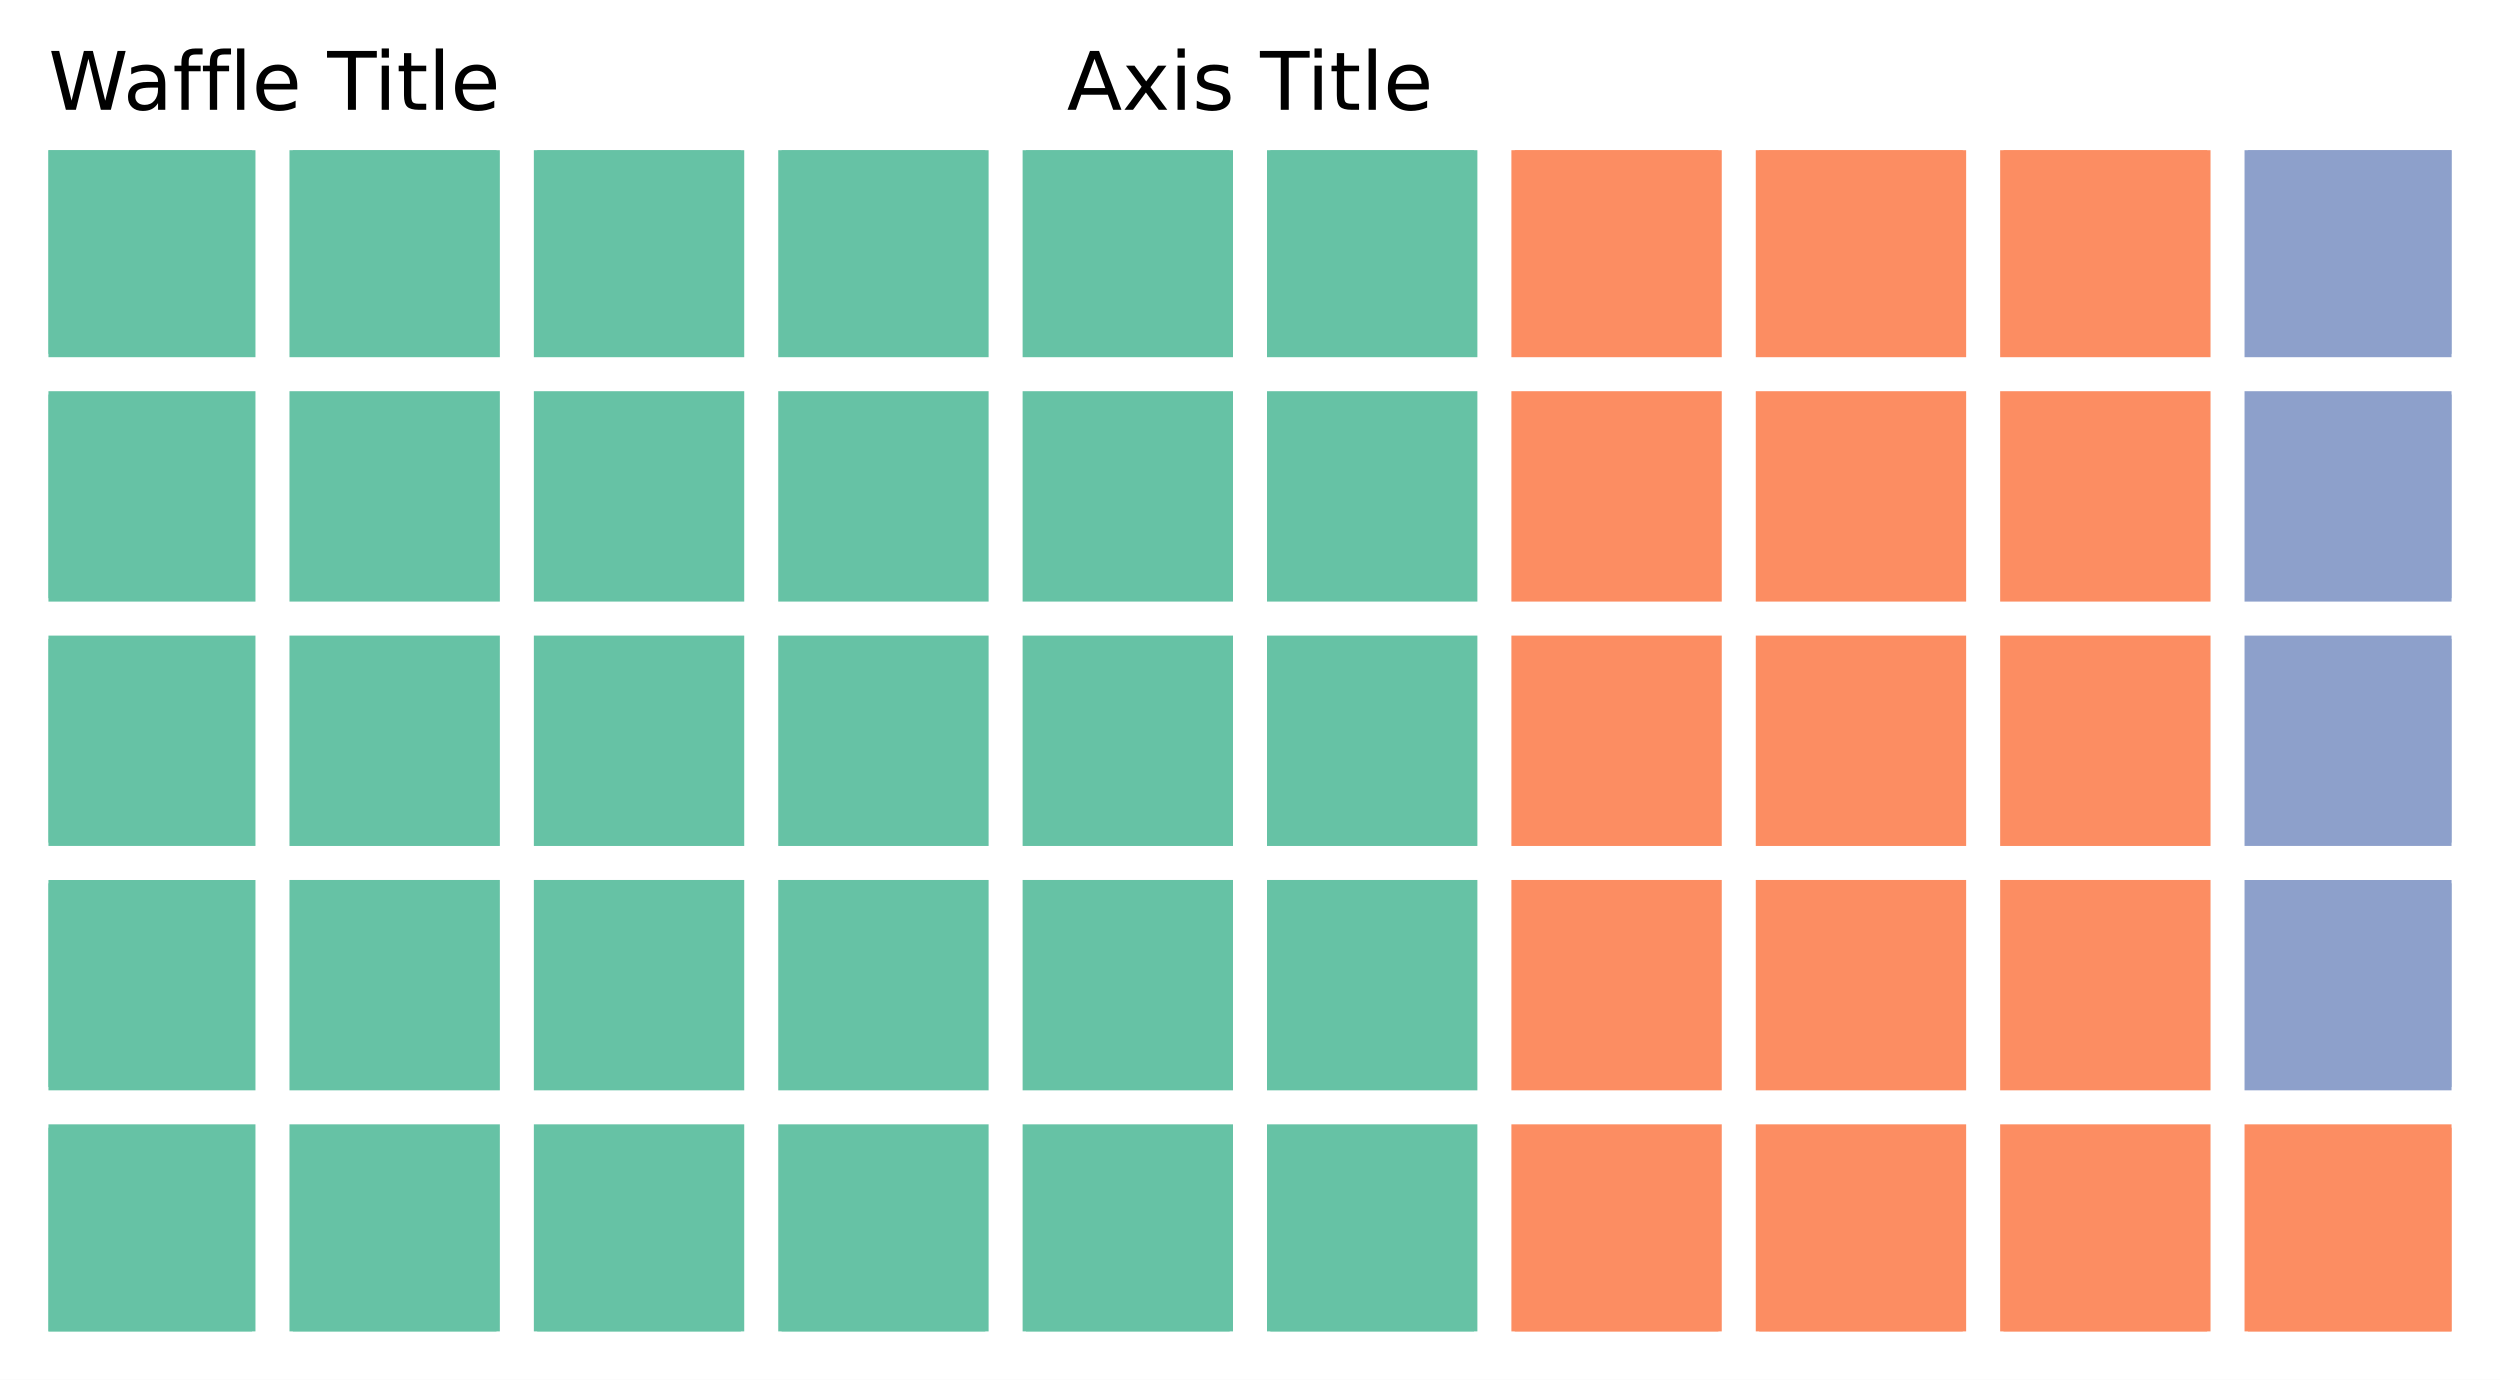
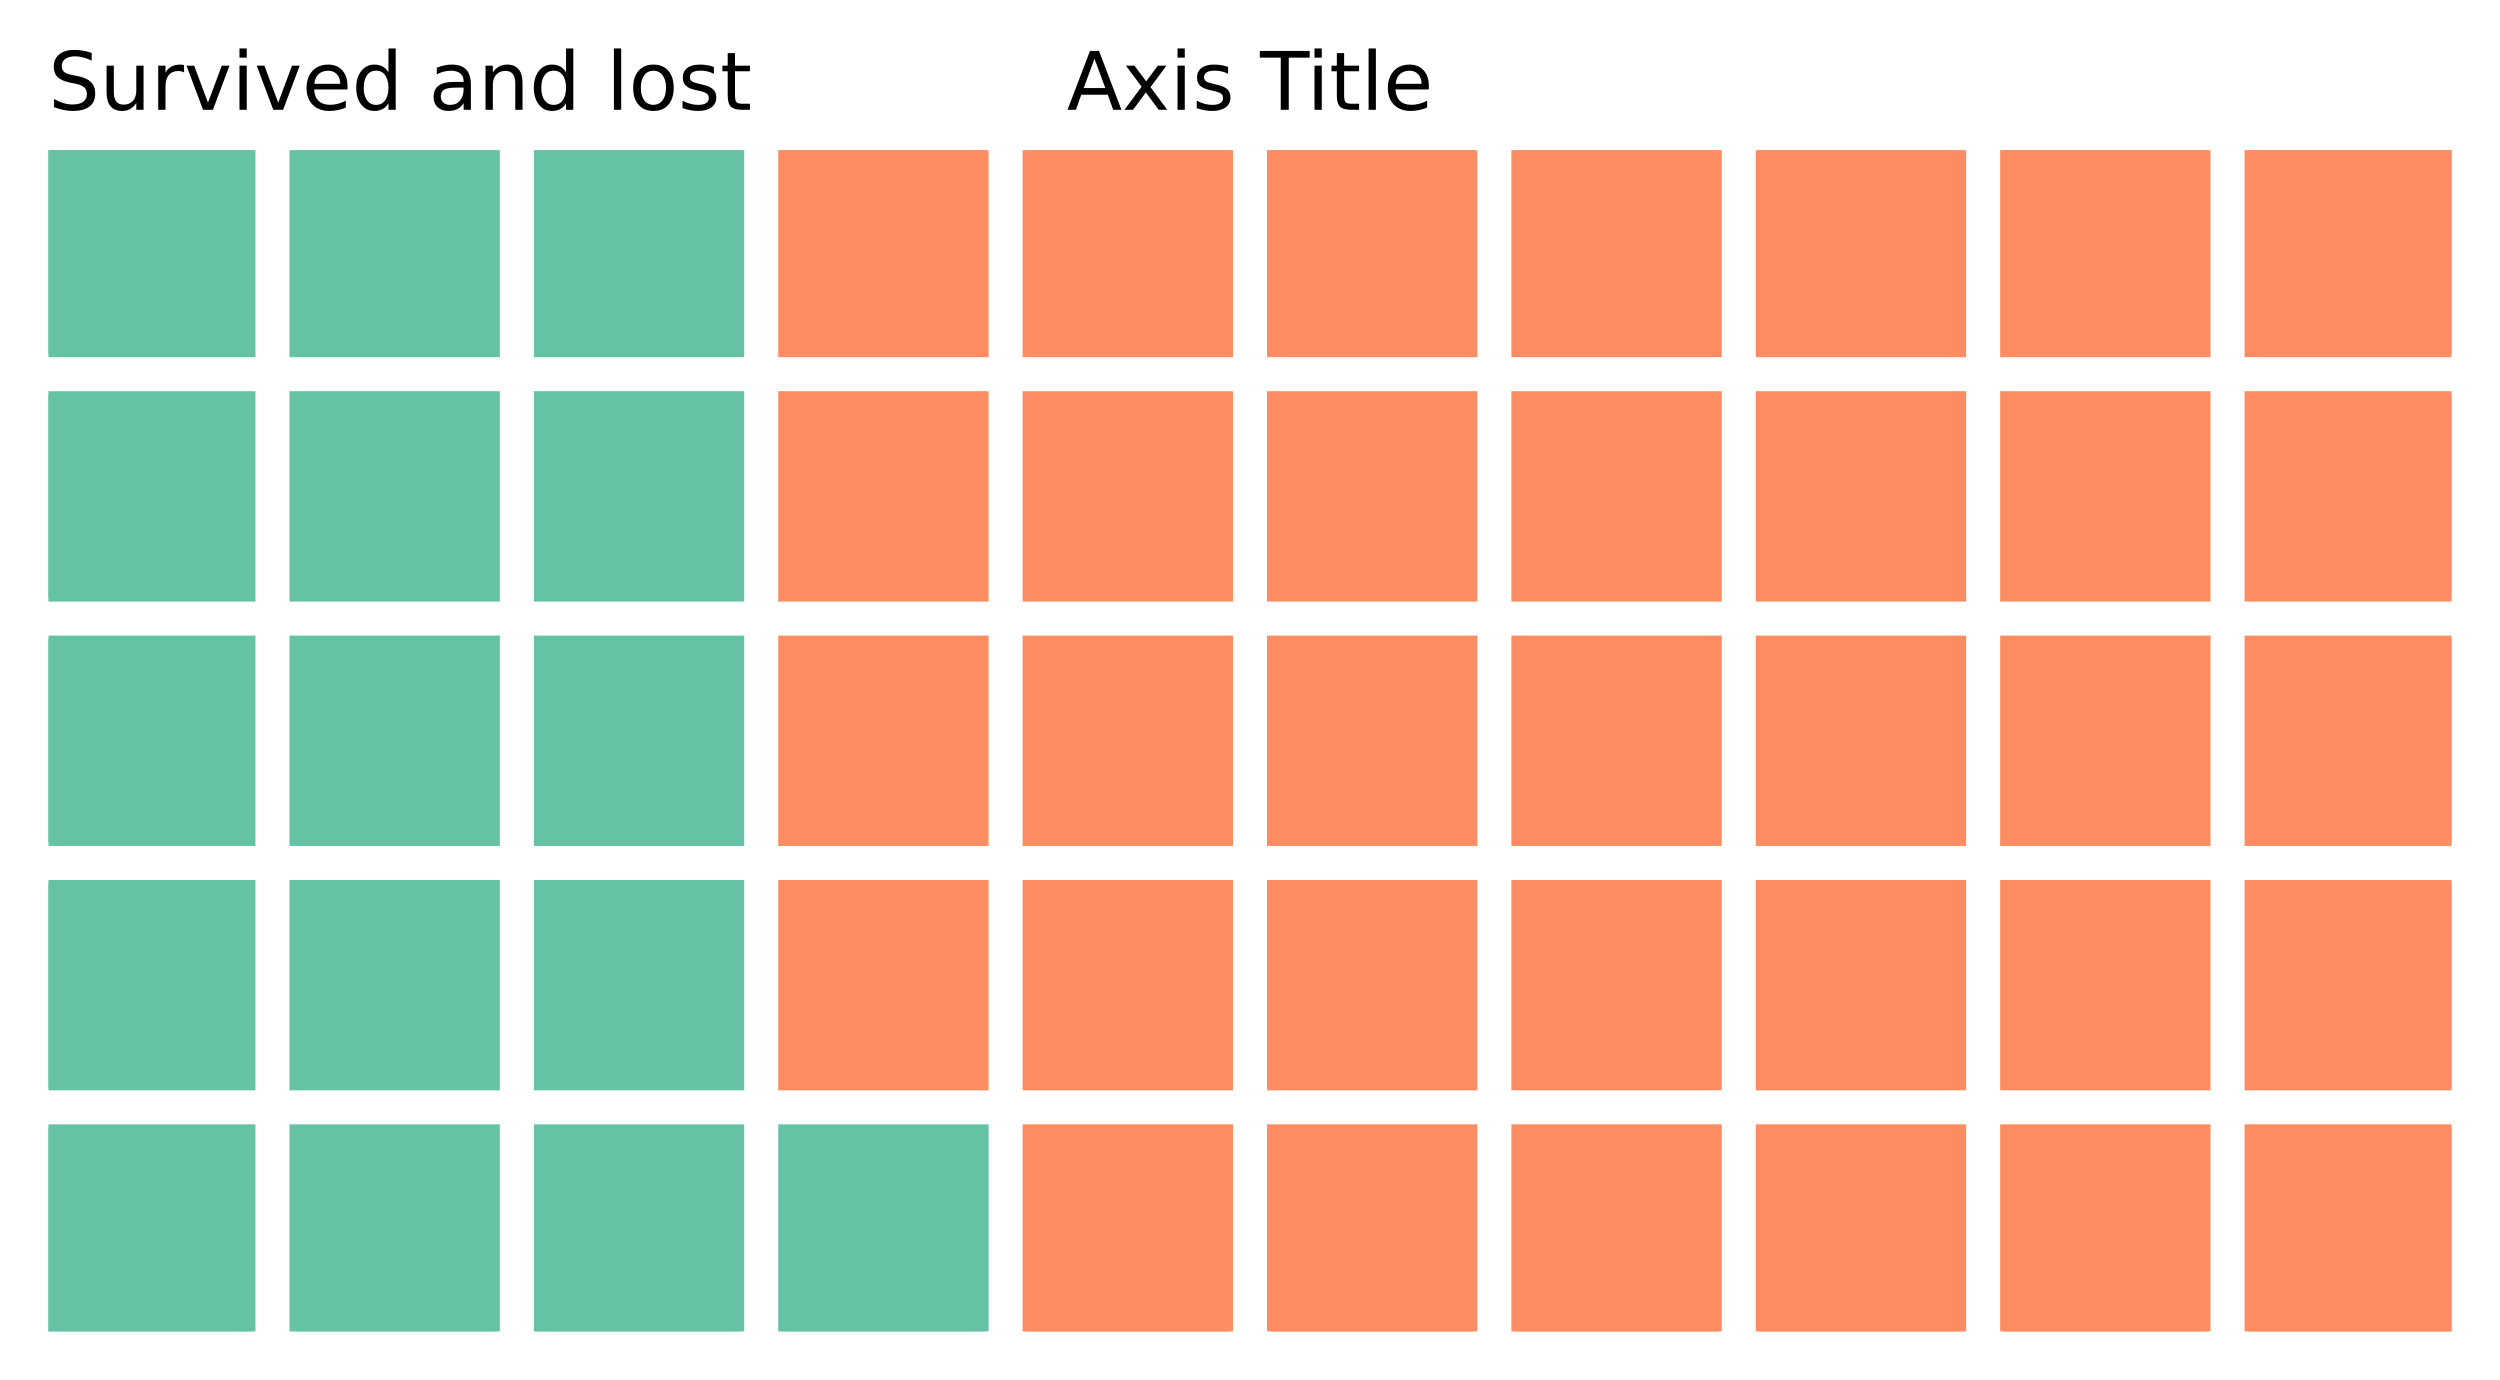
<svg xmlns="http://www.w3.org/2000/svg" xmlns:xlink="http://www.w3.org/1999/xlink" width="371.52pt" height="205.052pt" viewBox="0 0 371.52 205.052" version="1.1">
  <defs>
    <style type="text/css">*{stroke-linejoin: round; stroke-linecap: butt}</style>
  </defs>
  <g id="figure_1">
    <g id="patch_1">
      <path d="M 0 205.052  L 371.52 205.052  L 371.52 0  L 0 0  z " style="fill: #ffffff" />
    </g>
    <g id="axes_1">
      <g id="patch_2">
-         <path d="M 7.2 197.852  L 37.464 197.852  L 37.464 167.587  L 7.2 167.587  z " clip-path="url(#pe4809ad754)" style="fill: #66c2a5; stroke: #66c2a5; stroke-linejoin: miter" />
+         <path d="M 7.2 197.852  L 37.464 197.852  L 37.464 167.587  L 7.2 167.587  z " clip-path="url(#p2ef16c6c95)" style="fill: #66c2a5; stroke: #66c2a5; stroke-linejoin: miter" />
      </g>
      <g id="patch_3">
-         <path d="M 7.2 161.534  L 37.464 161.534  L 37.464 131.27  L 7.2 131.27  z " clip-path="url(#pe4809ad754)" style="fill: #66c2a5; stroke: #66c2a5; stroke-linejoin: miter" />
+         <path d="M 7.2 161.534  L 37.464 161.534  L 37.464 131.27  L 7.2 131.27  z " clip-path="url(#p2ef16c6c95)" style="fill: #66c2a5; stroke: #66c2a5; stroke-linejoin: miter" />
      </g>
      <g id="patch_4">
-         <path d="M 7.2 125.217  L 37.464 125.217  L 37.464 94.953  L 7.2 94.953  z " clip-path="url(#pe4809ad754)" style="fill: #66c2a5; stroke: #66c2a5; stroke-linejoin: miter" />
+         <path d="M 7.2 125.217  L 37.464 125.217  L 37.464 94.953  L 7.2 94.953  z " clip-path="url(#p2ef16c6c95)" style="fill: #66c2a5; stroke: #66c2a5; stroke-linejoin: miter" />
      </g>
      <g id="patch_5">
-         <path d="M 7.2 88.9  L 37.464 88.9  L 37.464 58.635  L 7.2 58.635  z " clip-path="url(#pe4809ad754)" style="fill: #66c2a5; stroke: #66c2a5; stroke-linejoin: miter" />
+         <path d="M 7.2 88.9  L 37.464 88.9  L 37.464 58.635  L 7.2 58.635  z " clip-path="url(#p2ef16c6c95)" style="fill: #66c2a5; stroke: #66c2a5; stroke-linejoin: miter" />
      </g>
      <g id="patch_6">
-         <path d="M 7.2 52.583  L 37.464 52.583  L 37.464 22.318  L 7.2 22.318  z " clip-path="url(#pe4809ad754)" style="fill: #66c2a5; stroke: #66c2a5; stroke-linejoin: miter" />
+         <path d="M 7.2 52.583  L 37.464 52.583  L 37.464 22.318  L 7.2 22.318  z " clip-path="url(#p2ef16c6c95)" style="fill: #66c2a5; stroke: #66c2a5; stroke-linejoin: miter" />
      </g>
      <g id="patch_7">
-         <path d="M 43.517 197.852  L 73.782 197.852  L 73.782 167.587  L 43.517 167.587  z " clip-path="url(#pe4809ad754)" style="fill: #66c2a5; stroke: #66c2a5; stroke-linejoin: miter" />
+         <path d="M 43.517 197.852  L 73.782 197.852  L 73.782 167.587  L 43.517 167.587  z " clip-path="url(#p2ef16c6c95)" style="fill: #66c2a5; stroke: #66c2a5; stroke-linejoin: miter" />
      </g>
      <g id="patch_8">
-         <path d="M 43.517 161.534  L 73.782 161.534  L 73.782 131.27  L 43.517 131.27  z " clip-path="url(#pe4809ad754)" style="fill: #66c2a5; stroke: #66c2a5; stroke-linejoin: miter" />
+         <path d="M 43.517 161.534  L 73.782 161.534  L 73.782 131.27  L 43.517 131.27  z " clip-path="url(#p2ef16c6c95)" style="fill: #66c2a5; stroke: #66c2a5; stroke-linejoin: miter" />
      </g>
      <g id="patch_9">
-         <path d="M 43.517 125.217  L 73.782 125.217  L 73.782 94.953  L 43.517 94.953  z " clip-path="url(#pe4809ad754)" style="fill: #66c2a5; stroke: #66c2a5; stroke-linejoin: miter" />
+         <path d="M 43.517 125.217  L 73.782 125.217  L 73.782 94.953  L 43.517 94.953  z " clip-path="url(#p2ef16c6c95)" style="fill: #66c2a5; stroke: #66c2a5; stroke-linejoin: miter" />
      </g>
      <g id="patch_10">
-         <path d="M 43.517 88.9  L 73.782 88.9  L 73.782 58.635  L 43.517 58.635  z " clip-path="url(#pe4809ad754)" style="fill: #66c2a5; stroke: #66c2a5; stroke-linejoin: miter" />
+         <path d="M 43.517 88.9  L 73.782 88.9  L 73.782 58.635  L 43.517 58.635  z " clip-path="url(#p2ef16c6c95)" style="fill: #66c2a5; stroke: #66c2a5; stroke-linejoin: miter" />
      </g>
      <g id="patch_11">
-         <path d="M 43.517 52.583  L 73.782 52.583  L 73.782 22.318  L 43.517 22.318  z " clip-path="url(#pe4809ad754)" style="fill: #66c2a5; stroke: #66c2a5; stroke-linejoin: miter" />
+         <path d="M 43.517 52.583  L 73.782 52.583  L 73.782 22.318  L 43.517 22.318  z " clip-path="url(#p2ef16c6c95)" style="fill: #66c2a5; stroke: #66c2a5; stroke-linejoin: miter" />
      </g>
      <g id="patch_12">
-         <path d="M 79.835 197.852  L 110.099 197.852  L 110.099 167.587  L 79.835 167.587  z " clip-path="url(#pe4809ad754)" style="fill: #66c2a5; stroke: #66c2a5; stroke-linejoin: miter" />
+         <path d="M 79.835 197.852  L 110.099 197.852  L 110.099 167.587  L 79.835 167.587  z " clip-path="url(#p2ef16c6c95)" style="fill: #66c2a5; stroke: #66c2a5; stroke-linejoin: miter" />
      </g>
      <g id="patch_13">
-         <path d="M 79.835 161.534  L 110.099 161.534  L 110.099 131.27  L 79.835 131.27  z " clip-path="url(#pe4809ad754)" style="fill: #66c2a5; stroke: #66c2a5; stroke-linejoin: miter" />
+         <path d="M 79.835 161.534  L 110.099 161.534  L 110.099 131.27  L 79.835 131.27  z " clip-path="url(#p2ef16c6c95)" style="fill: #66c2a5; stroke: #66c2a5; stroke-linejoin: miter" />
      </g>
      <g id="patch_14">
-         <path d="M 79.835 125.217  L 110.099 125.217  L 110.099 94.953  L 79.835 94.953  z " clip-path="url(#pe4809ad754)" style="fill: #66c2a5; stroke: #66c2a5; stroke-linejoin: miter" />
+         <path d="M 79.835 125.217  L 110.099 125.217  L 110.099 94.953  L 79.835 94.953  z " clip-path="url(#p2ef16c6c95)" style="fill: #66c2a5; stroke: #66c2a5; stroke-linejoin: miter" />
      </g>
      <g id="patch_15">
-         <path d="M 79.835 88.9  L 110.099 88.9  L 110.099 58.635  L 79.835 58.635  z " clip-path="url(#pe4809ad754)" style="fill: #66c2a5; stroke: #66c2a5; stroke-linejoin: miter" />
+         <path d="M 79.835 88.9  L 110.099 88.9  L 110.099 58.635  L 79.835 58.635  z " clip-path="url(#p2ef16c6c95)" style="fill: #66c2a5; stroke: #66c2a5; stroke-linejoin: miter" />
      </g>
      <g id="patch_16">
-         <path d="M 79.835 52.583  L 110.099 52.583  L 110.099 22.318  L 79.835 22.318  z " clip-path="url(#pe4809ad754)" style="fill: #66c2a5; stroke: #66c2a5; stroke-linejoin: miter" />
+         <path d="M 79.835 52.583  L 110.099 52.583  L 110.099 22.318  L 79.835 22.318  z " clip-path="url(#p2ef16c6c95)" style="fill: #66c2a5; stroke: #66c2a5; stroke-linejoin: miter" />
      </g>
      <g id="patch_17">
-         <path d="M 116.152 197.852  L 146.416 197.852  L 146.416 167.587  L 116.152 167.587  z " clip-path="url(#pe4809ad754)" style="fill: #66c2a5; stroke: #66c2a5; stroke-linejoin: miter" />
+         <path d="M 116.152 197.852  L 146.416 197.852  L 146.416 167.587  L 116.152 167.587  z " clip-path="url(#p2ef16c6c95)" style="fill: #66c2a5; stroke: #66c2a5; stroke-linejoin: miter" />
      </g>
      <g id="patch_18">
-         <path d="M 116.152 161.534  L 146.416 161.534  L 146.416 131.27  L 116.152 131.27  z " clip-path="url(#pe4809ad754)" style="fill: #66c2a5; stroke: #66c2a5; stroke-linejoin: miter" />
+         <path d="M 116.152 161.534  L 146.416 161.534  L 146.416 131.27  L 116.152 131.27  z " clip-path="url(#p2ef16c6c95)" style="fill: #fc8d62; stroke: #fc8d62; stroke-linejoin: miter" />
      </g>
      <g id="patch_19">
-         <path d="M 116.152 125.217  L 146.416 125.217  L 146.416 94.953  L 116.152 94.953  z " clip-path="url(#pe4809ad754)" style="fill: #66c2a5; stroke: #66c2a5; stroke-linejoin: miter" />
+         <path d="M 116.152 125.217  L 146.416 125.217  L 146.416 94.953  L 116.152 94.953  z " clip-path="url(#p2ef16c6c95)" style="fill: #fc8d62; stroke: #fc8d62; stroke-linejoin: miter" />
      </g>
      <g id="patch_20">
-         <path d="M 116.152 88.9  L 146.416 88.9  L 146.416 58.635  L 116.152 58.635  z " clip-path="url(#pe4809ad754)" style="fill: #66c2a5; stroke: #66c2a5; stroke-linejoin: miter" />
+         <path d="M 116.152 88.9  L 146.416 88.9  L 146.416 58.635  L 116.152 58.635  z " clip-path="url(#p2ef16c6c95)" style="fill: #fc8d62; stroke: #fc8d62; stroke-linejoin: miter" />
      </g>
      <g id="patch_21">
-         <path d="M 116.152 52.583  L 146.416 52.583  L 146.416 22.318  L 116.152 22.318  z " clip-path="url(#pe4809ad754)" style="fill: #66c2a5; stroke: #66c2a5; stroke-linejoin: miter" />
+         <path d="M 116.152 52.583  L 146.416 52.583  L 146.416 22.318  L 116.152 22.318  z " clip-path="url(#p2ef16c6c95)" style="fill: #fc8d62; stroke: #fc8d62; stroke-linejoin: miter" />
      </g>
      <g id="patch_22">
-         <path d="M 152.469 197.852  L 182.734 197.852  L 182.734 167.587  L 152.469 167.587  z " clip-path="url(#pe4809ad754)" style="fill: #66c2a5; stroke: #66c2a5; stroke-linejoin: miter" />
+         <path d="M 152.469 197.852  L 182.734 197.852  L 182.734 167.587  L 152.469 167.587  z " clip-path="url(#p2ef16c6c95)" style="fill: #fc8d62; stroke: #fc8d62; stroke-linejoin: miter" />
      </g>
      <g id="patch_23">
-         <path d="M 152.469 161.534  L 182.734 161.534  L 182.734 131.27  L 152.469 131.27  z " clip-path="url(#pe4809ad754)" style="fill: #66c2a5; stroke: #66c2a5; stroke-linejoin: miter" />
+         <path d="M 152.469 161.534  L 182.734 161.534  L 182.734 131.27  L 152.469 131.27  z " clip-path="url(#p2ef16c6c95)" style="fill: #fc8d62; stroke: #fc8d62; stroke-linejoin: miter" />
      </g>
      <g id="patch_24">
-         <path d="M 152.469 125.217  L 182.734 125.217  L 182.734 94.953  L 152.469 94.953  z " clip-path="url(#pe4809ad754)" style="fill: #66c2a5; stroke: #66c2a5; stroke-linejoin: miter" />
+         <path d="M 152.469 125.217  L 182.734 125.217  L 182.734 94.953  L 152.469 94.953  z " clip-path="url(#p2ef16c6c95)" style="fill: #fc8d62; stroke: #fc8d62; stroke-linejoin: miter" />
      </g>
      <g id="patch_25">
-         <path d="M 152.469 88.9  L 182.734 88.9  L 182.734 58.635  L 152.469 58.635  z " clip-path="url(#pe4809ad754)" style="fill: #66c2a5; stroke: #66c2a5; stroke-linejoin: miter" />
+         <path d="M 152.469 88.9  L 182.734 88.9  L 182.734 58.635  L 152.469 58.635  z " clip-path="url(#p2ef16c6c95)" style="fill: #fc8d62; stroke: #fc8d62; stroke-linejoin: miter" />
      </g>
      <g id="patch_26">
-         <path d="M 152.469 52.583  L 182.734 52.583  L 182.734 22.318  L 152.469 22.318  z " clip-path="url(#pe4809ad754)" style="fill: #66c2a5; stroke: #66c2a5; stroke-linejoin: miter" />
+         <path d="M 152.469 52.583  L 182.734 52.583  L 182.734 22.318  L 152.469 22.318  z " clip-path="url(#p2ef16c6c95)" style="fill: #fc8d62; stroke: #fc8d62; stroke-linejoin: miter" />
      </g>
      <g id="patch_27">
-         <path d="M 188.786 197.852  L 219.051 197.852  L 219.051 167.587  L 188.786 167.587  z " clip-path="url(#pe4809ad754)" style="fill: #66c2a5; stroke: #66c2a5; stroke-linejoin: miter" />
+         <path d="M 188.786 197.852  L 219.051 197.852  L 219.051 167.587  L 188.786 167.587  z " clip-path="url(#p2ef16c6c95)" style="fill: #fc8d62; stroke: #fc8d62; stroke-linejoin: miter" />
      </g>
      <g id="patch_28">
-         <path d="M 188.786 161.534  L 219.051 161.534  L 219.051 131.27  L 188.786 131.27  z " clip-path="url(#pe4809ad754)" style="fill: #66c2a5; stroke: #66c2a5; stroke-linejoin: miter" />
+         <path d="M 188.786 161.534  L 219.051 161.534  L 219.051 131.27  L 188.786 131.27  z " clip-path="url(#p2ef16c6c95)" style="fill: #fc8d62; stroke: #fc8d62; stroke-linejoin: miter" />
      </g>
      <g id="patch_29">
-         <path d="M 188.786 125.217  L 219.051 125.217  L 219.051 94.953  L 188.786 94.953  z " clip-path="url(#pe4809ad754)" style="fill: #66c2a5; stroke: #66c2a5; stroke-linejoin: miter" />
+         <path d="M 188.786 125.217  L 219.051 125.217  L 219.051 94.953  L 188.786 94.953  z " clip-path="url(#p2ef16c6c95)" style="fill: #fc8d62; stroke: #fc8d62; stroke-linejoin: miter" />
      </g>
      <g id="patch_30">
-         <path d="M 188.786 88.9  L 219.051 88.9  L 219.051 58.635  L 188.786 58.635  z " clip-path="url(#pe4809ad754)" style="fill: #66c2a5; stroke: #66c2a5; stroke-linejoin: miter" />
+         <path d="M 188.786 88.9  L 219.051 88.9  L 219.051 58.635  L 188.786 58.635  z " clip-path="url(#p2ef16c6c95)" style="fill: #fc8d62; stroke: #fc8d62; stroke-linejoin: miter" />
      </g>
      <g id="patch_31">
-         <path d="M 188.786 52.583  L 219.051 52.583  L 219.051 22.318  L 188.786 22.318  z " clip-path="url(#pe4809ad754)" style="fill: #66c2a5; stroke: #66c2a5; stroke-linejoin: miter" />
+         <path d="M 188.786 52.583  L 219.051 52.583  L 219.051 22.318  L 188.786 22.318  z " clip-path="url(#p2ef16c6c95)" style="fill: #fc8d62; stroke: #fc8d62; stroke-linejoin: miter" />
      </g>
      <g id="patch_32">
-         <path d="M 225.104 197.852  L 255.368 197.852  L 255.368 167.587  L 225.104 167.587  z " clip-path="url(#pe4809ad754)" style="fill: #fc8d62; stroke: #fc8d62; stroke-linejoin: miter" />
+         <path d="M 225.104 197.852  L 255.368 197.852  L 255.368 167.587  L 225.104 167.587  z " clip-path="url(#p2ef16c6c95)" style="fill: #fc8d62; stroke: #fc8d62; stroke-linejoin: miter" />
      </g>
      <g id="patch_33">
-         <path d="M 225.104 161.534  L 255.368 161.534  L 255.368 131.27  L 225.104 131.27  z " clip-path="url(#pe4809ad754)" style="fill: #fc8d62; stroke: #fc8d62; stroke-linejoin: miter" />
+         <path d="M 225.104 161.534  L 255.368 161.534  L 255.368 131.27  L 225.104 131.27  z " clip-path="url(#p2ef16c6c95)" style="fill: #fc8d62; stroke: #fc8d62; stroke-linejoin: miter" />
      </g>
      <g id="patch_34">
-         <path d="M 225.104 125.217  L 255.368 125.217  L 255.368 94.953  L 225.104 94.953  z " clip-path="url(#pe4809ad754)" style="fill: #fc8d62; stroke: #fc8d62; stroke-linejoin: miter" />
+         <path d="M 225.104 125.217  L 255.368 125.217  L 255.368 94.953  L 225.104 94.953  z " clip-path="url(#p2ef16c6c95)" style="fill: #fc8d62; stroke: #fc8d62; stroke-linejoin: miter" />
      </g>
      <g id="patch_35">
-         <path d="M 225.104 88.9  L 255.368 88.9  L 255.368 58.635  L 225.104 58.635  z " clip-path="url(#pe4809ad754)" style="fill: #fc8d62; stroke: #fc8d62; stroke-linejoin: miter" />
+         <path d="M 225.104 88.9  L 255.368 88.9  L 255.368 58.635  L 225.104 58.635  z " clip-path="url(#p2ef16c6c95)" style="fill: #fc8d62; stroke: #fc8d62; stroke-linejoin: miter" />
      </g>
      <g id="patch_36">
-         <path d="M 225.104 52.583  L 255.368 52.583  L 255.368 22.318  L 225.104 22.318  z " clip-path="url(#pe4809ad754)" style="fill: #fc8d62; stroke: #fc8d62; stroke-linejoin: miter" />
+         <path d="M 225.104 52.583  L 255.368 52.583  L 255.368 22.318  L 225.104 22.318  z " clip-path="url(#p2ef16c6c95)" style="fill: #fc8d62; stroke: #fc8d62; stroke-linejoin: miter" />
      </g>
      <g id="patch_37">
-         <path d="M 261.421 197.852  L 291.685 197.852  L 291.685 167.587  L 261.421 167.587  z " clip-path="url(#pe4809ad754)" style="fill: #fc8d62; stroke: #fc8d62; stroke-linejoin: miter" />
+         <path d="M 261.421 197.852  L 291.685 197.852  L 291.685 167.587  L 261.421 167.587  z " clip-path="url(#p2ef16c6c95)" style="fill: #fc8d62; stroke: #fc8d62; stroke-linejoin: miter" />
      </g>
      <g id="patch_38">
-         <path d="M 261.421 161.534  L 291.685 161.534  L 291.685 131.27  L 261.421 131.27  z " clip-path="url(#pe4809ad754)" style="fill: #fc8d62; stroke: #fc8d62; stroke-linejoin: miter" />
+         <path d="M 261.421 161.534  L 291.685 161.534  L 291.685 131.27  L 261.421 131.27  z " clip-path="url(#p2ef16c6c95)" style="fill: #fc8d62; stroke: #fc8d62; stroke-linejoin: miter" />
      </g>
      <g id="patch_39">
-         <path d="M 261.421 125.217  L 291.685 125.217  L 291.685 94.953  L 261.421 94.953  z " clip-path="url(#pe4809ad754)" style="fill: #fc8d62; stroke: #fc8d62; stroke-linejoin: miter" />
+         <path d="M 261.421 125.217  L 291.685 125.217  L 291.685 94.953  L 261.421 94.953  z " clip-path="url(#p2ef16c6c95)" style="fill: #fc8d62; stroke: #fc8d62; stroke-linejoin: miter" />
      </g>
      <g id="patch_40">
-         <path d="M 261.421 88.9  L 291.685 88.9  L 291.685 58.635  L 261.421 58.635  z " clip-path="url(#pe4809ad754)" style="fill: #fc8d62; stroke: #fc8d62; stroke-linejoin: miter" />
+         <path d="M 261.421 88.9  L 291.685 88.9  L 291.685 58.635  L 261.421 58.635  z " clip-path="url(#p2ef16c6c95)" style="fill: #fc8d62; stroke: #fc8d62; stroke-linejoin: miter" />
      </g>
      <g id="patch_41">
-         <path d="M 261.421 52.583  L 291.685 52.583  L 291.685 22.318  L 261.421 22.318  z " clip-path="url(#pe4809ad754)" style="fill: #fc8d62; stroke: #fc8d62; stroke-linejoin: miter" />
+         <path d="M 261.421 52.583  L 291.685 52.583  L 291.685 22.318  L 261.421 22.318  z " clip-path="url(#p2ef16c6c95)" style="fill: #fc8d62; stroke: #fc8d62; stroke-linejoin: miter" />
      </g>
      <g id="patch_42">
-         <path d="M 297.738 197.852  L 328.003 197.852  L 328.003 167.587  L 297.738 167.587  z " clip-path="url(#pe4809ad754)" style="fill: #fc8d62; stroke: #fc8d62; stroke-linejoin: miter" />
+         <path d="M 297.738 197.852  L 328.003 197.852  L 328.003 167.587  L 297.738 167.587  z " clip-path="url(#p2ef16c6c95)" style="fill: #fc8d62; stroke: #fc8d62; stroke-linejoin: miter" />
      </g>
      <g id="patch_43">
-         <path d="M 297.738 161.534  L 328.003 161.534  L 328.003 131.27  L 297.738 131.27  z " clip-path="url(#pe4809ad754)" style="fill: #fc8d62; stroke: #fc8d62; stroke-linejoin: miter" />
+         <path d="M 297.738 161.534  L 328.003 161.534  L 328.003 131.27  L 297.738 131.27  z " clip-path="url(#p2ef16c6c95)" style="fill: #fc8d62; stroke: #fc8d62; stroke-linejoin: miter" />
      </g>
      <g id="patch_44">
-         <path d="M 297.738 125.217  L 328.003 125.217  L 328.003 94.953  L 297.738 94.953  z " clip-path="url(#pe4809ad754)" style="fill: #fc8d62; stroke: #fc8d62; stroke-linejoin: miter" />
+         <path d="M 297.738 125.217  L 328.003 125.217  L 328.003 94.953  L 297.738 94.953  z " clip-path="url(#p2ef16c6c95)" style="fill: #fc8d62; stroke: #fc8d62; stroke-linejoin: miter" />
      </g>
      <g id="patch_45">
-         <path d="M 297.738 88.9  L 328.003 88.9  L 328.003 58.635  L 297.738 58.635  z " clip-path="url(#pe4809ad754)" style="fill: #fc8d62; stroke: #fc8d62; stroke-linejoin: miter" />
+         <path d="M 297.738 88.9  L 328.003 88.9  L 328.003 58.635  L 297.738 58.635  z " clip-path="url(#p2ef16c6c95)" style="fill: #fc8d62; stroke: #fc8d62; stroke-linejoin: miter" />
      </g>
      <g id="patch_46">
-         <path d="M 297.738 52.583  L 328.003 52.583  L 328.003 22.318  L 297.738 22.318  z " clip-path="url(#pe4809ad754)" style="fill: #fc8d62; stroke: #fc8d62; stroke-linejoin: miter" />
+         <path d="M 297.738 52.583  L 328.003 52.583  L 328.003 22.318  L 297.738 22.318  z " clip-path="url(#p2ef16c6c95)" style="fill: #fc8d62; stroke: #fc8d62; stroke-linejoin: miter" />
      </g>
      <g id="patch_47">
-         <path d="M 334.056 197.852  L 364.32 197.852  L 364.32 167.587  L 334.056 167.587  z " clip-path="url(#pe4809ad754)" style="fill: #fc8d62; stroke: #fc8d62; stroke-linejoin: miter" />
+         <path d="M 334.056 197.852  L 364.32 197.852  L 364.32 167.587  L 334.056 167.587  z " clip-path="url(#p2ef16c6c95)" style="fill: #fc8d62; stroke: #fc8d62; stroke-linejoin: miter" />
      </g>
      <g id="patch_48">
-         <path d="M 334.056 161.534  L 364.32 161.534  L 364.32 131.27  L 334.056 131.27  z " clip-path="url(#pe4809ad754)" style="fill: #8da0cb; stroke: #8da0cb; stroke-linejoin: miter" />
+         <path d="M 334.056 161.534  L 364.32 161.534  L 364.32 131.27  L 334.056 131.27  z " clip-path="url(#p2ef16c6c95)" style="fill: #fc8d62; stroke: #fc8d62; stroke-linejoin: miter" />
      </g>
      <g id="patch_49">
-         <path d="M 334.056 125.217  L 364.32 125.217  L 364.32 94.953  L 334.056 94.953  z " clip-path="url(#pe4809ad754)" style="fill: #8da0cb; stroke: #8da0cb; stroke-linejoin: miter" />
+         <path d="M 334.056 125.217  L 364.32 125.217  L 364.32 94.953  L 334.056 94.953  z " clip-path="url(#p2ef16c6c95)" style="fill: #fc8d62; stroke: #fc8d62; stroke-linejoin: miter" />
      </g>
      <g id="patch_50">
-         <path d="M 334.056 88.9  L 364.32 88.9  L 364.32 58.635  L 334.056 58.635  z " clip-path="url(#pe4809ad754)" style="fill: #8da0cb; stroke: #8da0cb; stroke-linejoin: miter" />
+         <path d="M 334.056 88.9  L 364.32 88.9  L 364.32 58.635  L 334.056 58.635  z " clip-path="url(#p2ef16c6c95)" style="fill: #fc8d62; stroke: #fc8d62; stroke-linejoin: miter" />
      </g>
      <g id="patch_51">
-         <path d="M 334.056 52.583  L 364.32 52.583  L 364.32 22.318  L 334.056 22.318  z " clip-path="url(#pe4809ad754)" style="fill: #8da0cb; stroke: #8da0cb; stroke-linejoin: miter" />
+         <path d="M 334.056 52.583  L 364.32 52.583  L 364.32 22.318  L 334.056 22.318  z " clip-path="url(#p2ef16c6c95)" style="fill: #fc8d62; stroke: #fc8d62; stroke-linejoin: miter" />
      </g>
      <g id="text_1">
-         <g transform="translate(158.55 16.31812)scale(0.12 -0.12)">
+         <g transform="translate(158.5472 16.31812) scale(0.12 -0.12)">
          <defs>
-             <path id="DejaVuSans-41" d="M 2188 4044  L 1331 1722  L 3047 1722  L 2188 4044  z M 1831 4666  L 2547 4666  L 4325 0  L 3669 0  L 3244 1197  L 1141 1197  L 716 0  L 50 0  L 1831 4666  z " transform="scale(0.015625)" />
-             <path id="DejaVuSans-78" d="M 3513 3500  L 2247 1797  L 3578 0  L 2900 0  L 1881 1375  L 863 0  L 184 0  L 1544 1831  L 300 3500  L 978 3500  L 1906 2253  L 2834 3500  L 3513 3500  z " transform="scale(0.015625)" />
-             <path id="DejaVuSans-69" d="M 603 3500  L 1178 3500  L 1178 0  L 603 0  L 603 3500  z M 603 4863  L 1178 4863  L 1178 4134  L 603 4134  L 603 4863  z " transform="scale(0.015625)" />
-             <path id="DejaVuSans-73" d="M 2834 3397  L 2834 2853  Q 2591 2978 2328 3040  Q 2066 3103 1784 3103  Q 1356 3103 1142 2972  Q 928 2841 928 2578  Q 928 2378 1081 2264  Q 1234 2150 1697 2047  L 1894 2003  Q 2506 1872 2764 1633  Q 3022 1394 3022 966  Q 3022 478 2636 193  Q 2250 -91 1575 -91  Q 1294 -91 989 -36  Q 684 19 347 128  L 347 722  Q 666 556 975 473  Q 1284 391 1588 391  Q 1994 391 2212 530  Q 2431 669 2431 922  Q 2431 1156 2273 1281  Q 2116 1406 1581 1522  L 1381 1569  Q 847 1681 609 1914  Q 372 2147 372 2553  Q 372 3047 722 3315  Q 1072 3584 1716 3584  Q 2034 3584 2315 3537  Q 2597 3491 2834 3397  z " transform="scale(0.015625)" />
-             <path id="DejaVuSans-20" transform="scale(0.015625)" />
-             <path id="DejaVuSans-54" d="M -19 4666  L 3928 4666  L 3928 4134  L 2272 4134  L 2272 0  L 1638 0  L 1638 4134  L -19 4134  L -19 4666  z " transform="scale(0.015625)" />
-             <path id="DejaVuSans-74" d="M 1172 4494  L 1172 3500  L 2356 3500  L 2356 3053  L 1172 3053  L 1172 1153  Q 1172 725 1289 603  Q 1406 481 1766 481  L 2356 481  L 2356 0  L 1766 0  Q 1100 0 847 248  Q 594 497 594 1153  L 594 3053  L 172 3053  L 172 3500  L 594 3500  L 594 4494  L 1172 4494  z " transform="scale(0.015625)" />
-             <path id="DejaVuSans-6c" d="M 603 4863  L 1178 4863  L 1178 0  L 603 0  L 603 4863  z " transform="scale(0.015625)" />
-             <path id="DejaVuSans-65" d="M 3597 1894  L 3597 1613  L 953 1613  Q 991 1019 1311 708  Q 1631 397 2203 397  Q 2534 397 2845 478  Q 3156 559 3463 722  L 3463 178  Q 3153 47 2828 -22  Q 2503 -91 2169 -91  Q 1331 -91 842 396  Q 353 884 353 1716  Q 353 2575 817 3079  Q 1281 3584 2069 3584  Q 2775 3584 3186 3129  Q 3597 2675 3597 1894  z M 3022 2063  Q 3016 2534 2758 2815  Q 2500 3097 2075 3097  Q 1594 3097 1305 2825  Q 1016 2553 972 2059  L 3022 2063  z " transform="scale(0.015625)" />
+             <path id="DejaVuSans-24" d="M 2188 4044  L 1331 1722  L 3047 1722  L 2188 4044  z M 1831 4666  L 2547 4666  L 4325 0  L 3669 0  L 3244 1197  L 1141 1197  L 716 0  L 50 0  L 1831 4666  z " transform="scale(0.015625)" />
+             <path id="DejaVuSans-5b" d="M 3513 3500  L 2247 1797  L 3578 0  L 2900 0  L 1881 1375  L 863 0  L 184 0  L 1544 1831  L 300 3500  L 978 3500  L 1906 2253  L 2834 3500  L 3513 3500  z " transform="scale(0.015625)" />
+             <path id="DejaVuSans-4c" d="M 603 3500  L 1178 3500  L 1178 0  L 603 0  L 603 3500  z M 603 4863  L 1178 4863  L 1178 4134  L 603 4134  L 603 4863  z " transform="scale(0.015625)" />
+             <path id="DejaVuSans-56" d="M 2834 3397  L 2834 2853  Q 2591 2978 2328 3040  Q 2066 3103 1784 3103  Q 1356 3103 1142 2972  Q 928 2841 928 2578  Q 928 2378 1081 2264  Q 1234 2150 1697 2047  L 1894 2003  Q 2506 1872 2764 1633  Q 3022 1394 3022 966  Q 3022 478 2636 193  Q 2250 -91 1575 -91  Q 1294 -91 989 -36  Q 684 19 347 128  L 347 722  Q 666 556 975 473  Q 1284 391 1588 391  Q 1994 391 2212 530  Q 2431 669 2431 922  Q 2431 1156 2273 1281  Q 2116 1406 1581 1522  L 1381 1569  Q 847 1681 609 1914  Q 372 2147 372 2553  Q 372 3047 722 3315  Q 1072 3584 1716 3584  Q 2034 3584 2315 3537  Q 2597 3491 2834 3397  z " transform="scale(0.015625)" />
+             <path id="DejaVuSans-3" transform="scale(0.015625)" />
+             <path id="DejaVuSans-37" d="M -19 4666  L 3928 4666  L 3928 4134  L 2272 4134  L 2272 0  L 1638 0  L 1638 4134  L -19 4134  L -19 4666  z " transform="scale(0.015625)" />
+             <path id="DejaVuSans-57" d="M 1172 4494  L 1172 3500  L 2356 3500  L 2356 3053  L 1172 3053  L 1172 1153  Q 1172 725 1289 603  Q 1406 481 1766 481  L 2356 481  L 2356 0  L 1766 0  Q 1100 0 847 248  Q 594 497 594 1153  L 594 3053  L 172 3053  L 172 3500  L 594 3500  L 594 4494  L 1172 4494  z " transform="scale(0.015625)" />
+             <path id="DejaVuSans-4f" d="M 603 4863  L 1178 4863  L 1178 0  L 603 0  L 603 4863  z " transform="scale(0.015625)" />
+             <path id="DejaVuSans-48" d="M 3597 1894  L 3597 1613  L 953 1613  Q 991 1019 1311 708  Q 1631 397 2203 397  Q 2534 397 2845 478  Q 3156 559 3463 722  L 3463 178  Q 3153 47 2828 -22  Q 2503 -91 2169 -91  Q 1331 -91 842 396  Q 353 884 353 1716  Q 353 2575 817 3079  Q 1281 3584 2069 3584  Q 2775 3584 3186 3129  Q 3597 2675 3597 1894  z M 3022 2063  Q 3016 2534 2758 2815  Q 2500 3097 2075 3097  Q 1594 3097 1305 2825  Q 1016 2553 972 2059  L 3022 2063  z " transform="scale(0.015625)" />
          </defs>
-           <use xlink:href="#DejaVuSans-41" />
-           <use xlink:href="#DejaVuSans-78" x="68.408" />
-           <use xlink:href="#DejaVuSans-69" x="127.588" />
-           <use xlink:href="#DejaVuSans-73" x="155.371" />
-           <use xlink:href="#DejaVuSans-20" x="207.471" />
-           <use xlink:href="#DejaVuSans-54" x="239.258" />
-           <use xlink:href="#DejaVuSans-69" x="297.217" />
-           <use xlink:href="#DejaVuSans-74" x="325" />
-           <use xlink:href="#DejaVuSans-6c" x="364.209" />
-           <use xlink:href="#DejaVuSans-65" x="391.992" />
+           <use xlink:href="#DejaVuSans-24" />
+           <use xlink:href="#DejaVuSans-5b" transform="translate(68.40625 0)" />
+           <use xlink:href="#DejaVuSans-4c" transform="translate(127.5938 0)" />
+           <use xlink:href="#DejaVuSans-56" transform="translate(155.375 0)" />
+           <use xlink:href="#DejaVuSans-3" transform="translate(207.4688 0)" />
+           <use xlink:href="#DejaVuSans-37" transform="translate(239.25 0)" />
+           <use xlink:href="#DejaVuSans-4c" transform="translate(297.25 0)" />
+           <use xlink:href="#DejaVuSans-57" transform="translate(325.0312 0)" />
+           <use xlink:href="#DejaVuSans-4f" transform="translate(364.2344 0)" />
+           <use xlink:href="#DejaVuSans-48" transform="translate(392.0156 0)" />
        </g>
      </g>
      <g id="text_2">
-         <g transform="translate(7.2 16.31812)scale(0.12 -0.12)">
+         <g transform="translate(7.2 16.31812) scale(0.12 -0.12)">
          <defs>
-             <path id="DejaVuSans-57" d="M 213 4666  L 850 4666  L 1831 722  L 2809 4666  L 3519 4666  L 4500 722  L 5478 4666  L 6119 4666  L 4947 0  L 4153 0  L 3169 4050  L 2175 0  L 1381 0  L 213 4666  z " transform="scale(0.015625)" />
-             <path id="DejaVuSans-61" d="M 2194 1759  Q 1497 1759 1228 1600  Q 959 1441 959 1056  Q 959 750 1161 570  Q 1363 391 1709 391  Q 2188 391 2477 730  Q 2766 1069 2766 1631  L 2766 1759  L 2194 1759  z M 3341 1997  L 3341 0  L 2766 0  L 2766 531  Q 2569 213 2275 61  Q 1981 -91 1556 -91  Q 1019 -91 701 211  Q 384 513 384 1019  Q 384 1609 779 1909  Q 1175 2209 1959 2209  L 2766 2209  L 2766 2266  Q 2766 2663 2505 2880  Q 2244 3097 1772 3097  Q 1472 3097 1187 3025  Q 903 2953 641 2809  L 641 3341  Q 956 3463 1253 3523  Q 1550 3584 1831 3584  Q 2591 3584 2966 3190  Q 3341 2797 3341 1997  z " transform="scale(0.015625)" />
-             <path id="DejaVuSans-66" d="M 2375 4863  L 2375 4384  L 1825 4384  Q 1516 4384 1395 4259  Q 1275 4134 1275 3809  L 1275 3500  L 2222 3500  L 2222 3053  L 1275 3053  L 1275 0  L 697 0  L 697 3053  L 147 3053  L 147 3500  L 697 3500  L 697 3744  Q 697 4328 969 4595  Q 1241 4863 1831 4863  L 2375 4863  z " transform="scale(0.015625)" />
+             <path id="DejaVuSans-36" d="M 3425 4513  L 3425 3897  Q 3066 4069 2747 4153  Q 2428 4238 2131 4238  Q 1616 4238 1336 4038  Q 1056 3838 1056 3469  Q 1056 3159 1242 3001  Q 1428 2844 1947 2747  L 2328 2669  Q 3034 2534 3370 2195  Q 3706 1856 3706 1288  Q 3706 609 3251 259  Q 2797 -91 1919 -91  Q 1588 -91 1214 -16  Q 841 59 441 206  L 441 856  Q 825 641 1194 531  Q 1563 422 1919 422  Q 2459 422 2753 634  Q 3047 847 3047 1241  Q 3047 1584 2836 1778  Q 2625 1972 2144 2069  L 1759 2144  Q 1053 2284 737 2584  Q 422 2884 422 3419  Q 422 4038 858 4394  Q 1294 4750 2059 4750  Q 2388 4750 2728 4690  Q 3069 4631 3425 4513  z " transform="scale(0.015625)" />
+             <path id="DejaVuSans-58" d="M 544 1381  L 544 3500  L 1119 3500  L 1119 1403  Q 1119 906 1312 657  Q 1506 409 1894 409  Q 2359 409 2629 706  Q 2900 1003 2900 1516  L 2900 3500  L 3475 3500  L 3475 0  L 2900 0  L 2900 538  Q 2691 219 2414 64  Q 2138 -91 1772 -91  Q 1169 -91 856 284  Q 544 659 544 1381  z M 1991 3584  L 1991 3584  z " transform="scale(0.015625)" />
+             <path id="DejaVuSans-55" d="M 2631 2963  Q 2534 3019 2420 3045  Q 2306 3072 2169 3072  Q 1681 3072 1420 2755  Q 1159 2438 1159 1844  L 1159 0  L 581 0  L 581 3500  L 1159 3500  L 1159 2956  Q 1341 3275 1631 3429  Q 1922 3584 2338 3584  Q 2397 3584 2469 3576  Q 2541 3569 2628 3553  L 2631 2963  z " transform="scale(0.015625)" />
+             <path id="DejaVuSans-59" d="M 191 3500  L 800 3500  L 1894 563  L 2988 3500  L 3597 3500  L 2284 0  L 1503 0  L 191 3500  z " transform="scale(0.015625)" />
+             <path id="DejaVuSans-47" d="M 2906 2969  L 2906 4863  L 3481 4863  L 3481 0  L 2906 0  L 2906 525  Q 2725 213 2448 61  Q 2172 -91 1784 -91  Q 1150 -91 751 415  Q 353 922 353 1747  Q 353 2572 751 3078  Q 1150 3584 1784 3584  Q 2172 3584 2448 3432  Q 2725 3281 2906 2969  z M 947 1747  Q 947 1113 1208 752  Q 1469 391 1925 391  Q 2381 391 2643 752  Q 2906 1113 2906 1747  Q 2906 2381 2643 2742  Q 2381 3103 1925 3103  Q 1469 3103 1208 2742  Q 947 2381 947 1747  z " transform="scale(0.015625)" />
+             <path id="DejaVuSans-44" d="M 2194 1759  Q 1497 1759 1228 1600  Q 959 1441 959 1056  Q 959 750 1161 570  Q 1363 391 1709 391  Q 2188 391 2477 730  Q 2766 1069 2766 1631  L 2766 1759  L 2194 1759  z M 3341 1997  L 3341 0  L 2766 0  L 2766 531  Q 2569 213 2275 61  Q 1981 -91 1556 -91  Q 1019 -91 701 211  Q 384 513 384 1019  Q 384 1609 779 1909  Q 1175 2209 1959 2209  L 2766 2209  L 2766 2266  Q 2766 2663 2505 2880  Q 2244 3097 1772 3097  Q 1472 3097 1187 3025  Q 903 2953 641 2809  L 641 3341  Q 956 3463 1253 3523  Q 1550 3584 1831 3584  Q 2591 3584 2966 3190  Q 3341 2797 3341 1997  z " transform="scale(0.015625)" />
+             <path id="DejaVuSans-51" d="M 3513 2113  L 3513 0  L 2938 0  L 2938 2094  Q 2938 2591 2744 2837  Q 2550 3084 2163 3084  Q 1697 3084 1428 2787  Q 1159 2491 1159 1978  L 1159 0  L 581 0  L 581 3500  L 1159 3500  L 1159 2956  Q 1366 3272 1645 3428  Q 1925 3584 2291 3584  Q 2894 3584 3203 3211  Q 3513 2838 3513 2113  z " transform="scale(0.015625)" />
+             <path id="DejaVuSans-52" d="M 1959 3097  Q 1497 3097 1228 2736  Q 959 2375 959 1747  Q 959 1119 1226 758  Q 1494 397 1959 397  Q 2419 397 2687 759  Q 2956 1122 2956 1747  Q 2956 2369 2687 2733  Q 2419 3097 1959 3097  z M 1959 3584  Q 2709 3584 3137 3096  Q 3566 2609 3566 1747  Q 3566 888 3137 398  Q 2709 -91 1959 -91  Q 1206 -91 779 398  Q 353 888 353 1747  Q 353 2609 779 3096  Q 1206 3584 1959 3584  z " transform="scale(0.015625)" />
          </defs>
-           <use xlink:href="#DejaVuSans-57" />
-           <use xlink:href="#DejaVuSans-61" x="92.502" />
-           <use xlink:href="#DejaVuSans-66" x="153.781" />
-           <use xlink:href="#DejaVuSans-66" x="188.986" />
-           <use xlink:href="#DejaVuSans-6c" x="224.191" />
-           <use xlink:href="#DejaVuSans-65" x="251.975" />
-           <use xlink:href="#DejaVuSans-20" x="313.498" />
-           <use xlink:href="#DejaVuSans-54" x="345.285" />
-           <use xlink:href="#DejaVuSans-69" x="403.244" />
-           <use xlink:href="#DejaVuSans-74" x="431.027" />
-           <use xlink:href="#DejaVuSans-6c" x="470.236" />
-           <use xlink:href="#DejaVuSans-65" x="498.02" />
+           <use xlink:href="#DejaVuSans-36" />
+           <use xlink:href="#DejaVuSans-58" transform="translate(63.48438 0)" />
+           <use xlink:href="#DejaVuSans-55" transform="translate(126.8594 0)" />
+           <use xlink:href="#DejaVuSans-59" transform="translate(167.9688 0)" />
+           <use xlink:href="#DejaVuSans-4c" transform="translate(227.1562 0)" />
+           <use xlink:href="#DejaVuSans-59" transform="translate(254.9375 0)" />
+           <use xlink:href="#DejaVuSans-48" transform="translate(314.125 0)" />
+           <use xlink:href="#DejaVuSans-47" transform="translate(375.6562 0)" />
+           <use xlink:href="#DejaVuSans-3" transform="translate(439.1406 0)" />
+           <use xlink:href="#DejaVuSans-44" transform="translate(470.9219 0)" />
+           <use xlink:href="#DejaVuSans-51" transform="translate(532.2031 0)" />
+           <use xlink:href="#DejaVuSans-47" transform="translate(595.5781 0)" />
+           <use xlink:href="#DejaVuSans-3" transform="translate(659.0625 0)" />
+           <use xlink:href="#DejaVuSans-4f" transform="translate(690.8438 0)" />
+           <use xlink:href="#DejaVuSans-52" transform="translate(718.625 0)" />
+           <use xlink:href="#DejaVuSans-56" transform="translate(779.8125 0)" />
+           <use xlink:href="#DejaVuSans-57" transform="translate(831.9062 0)" />
        </g>
      </g>
    </g>
  </g>
  <defs>
-     <clipPath id="pe4809ad754">
+     <clipPath id="p2ef16c6c95">
      <rect x="7.2" y="22.318" width="357.12" height="175.534" />
    </clipPath>
  </defs>
</svg>
